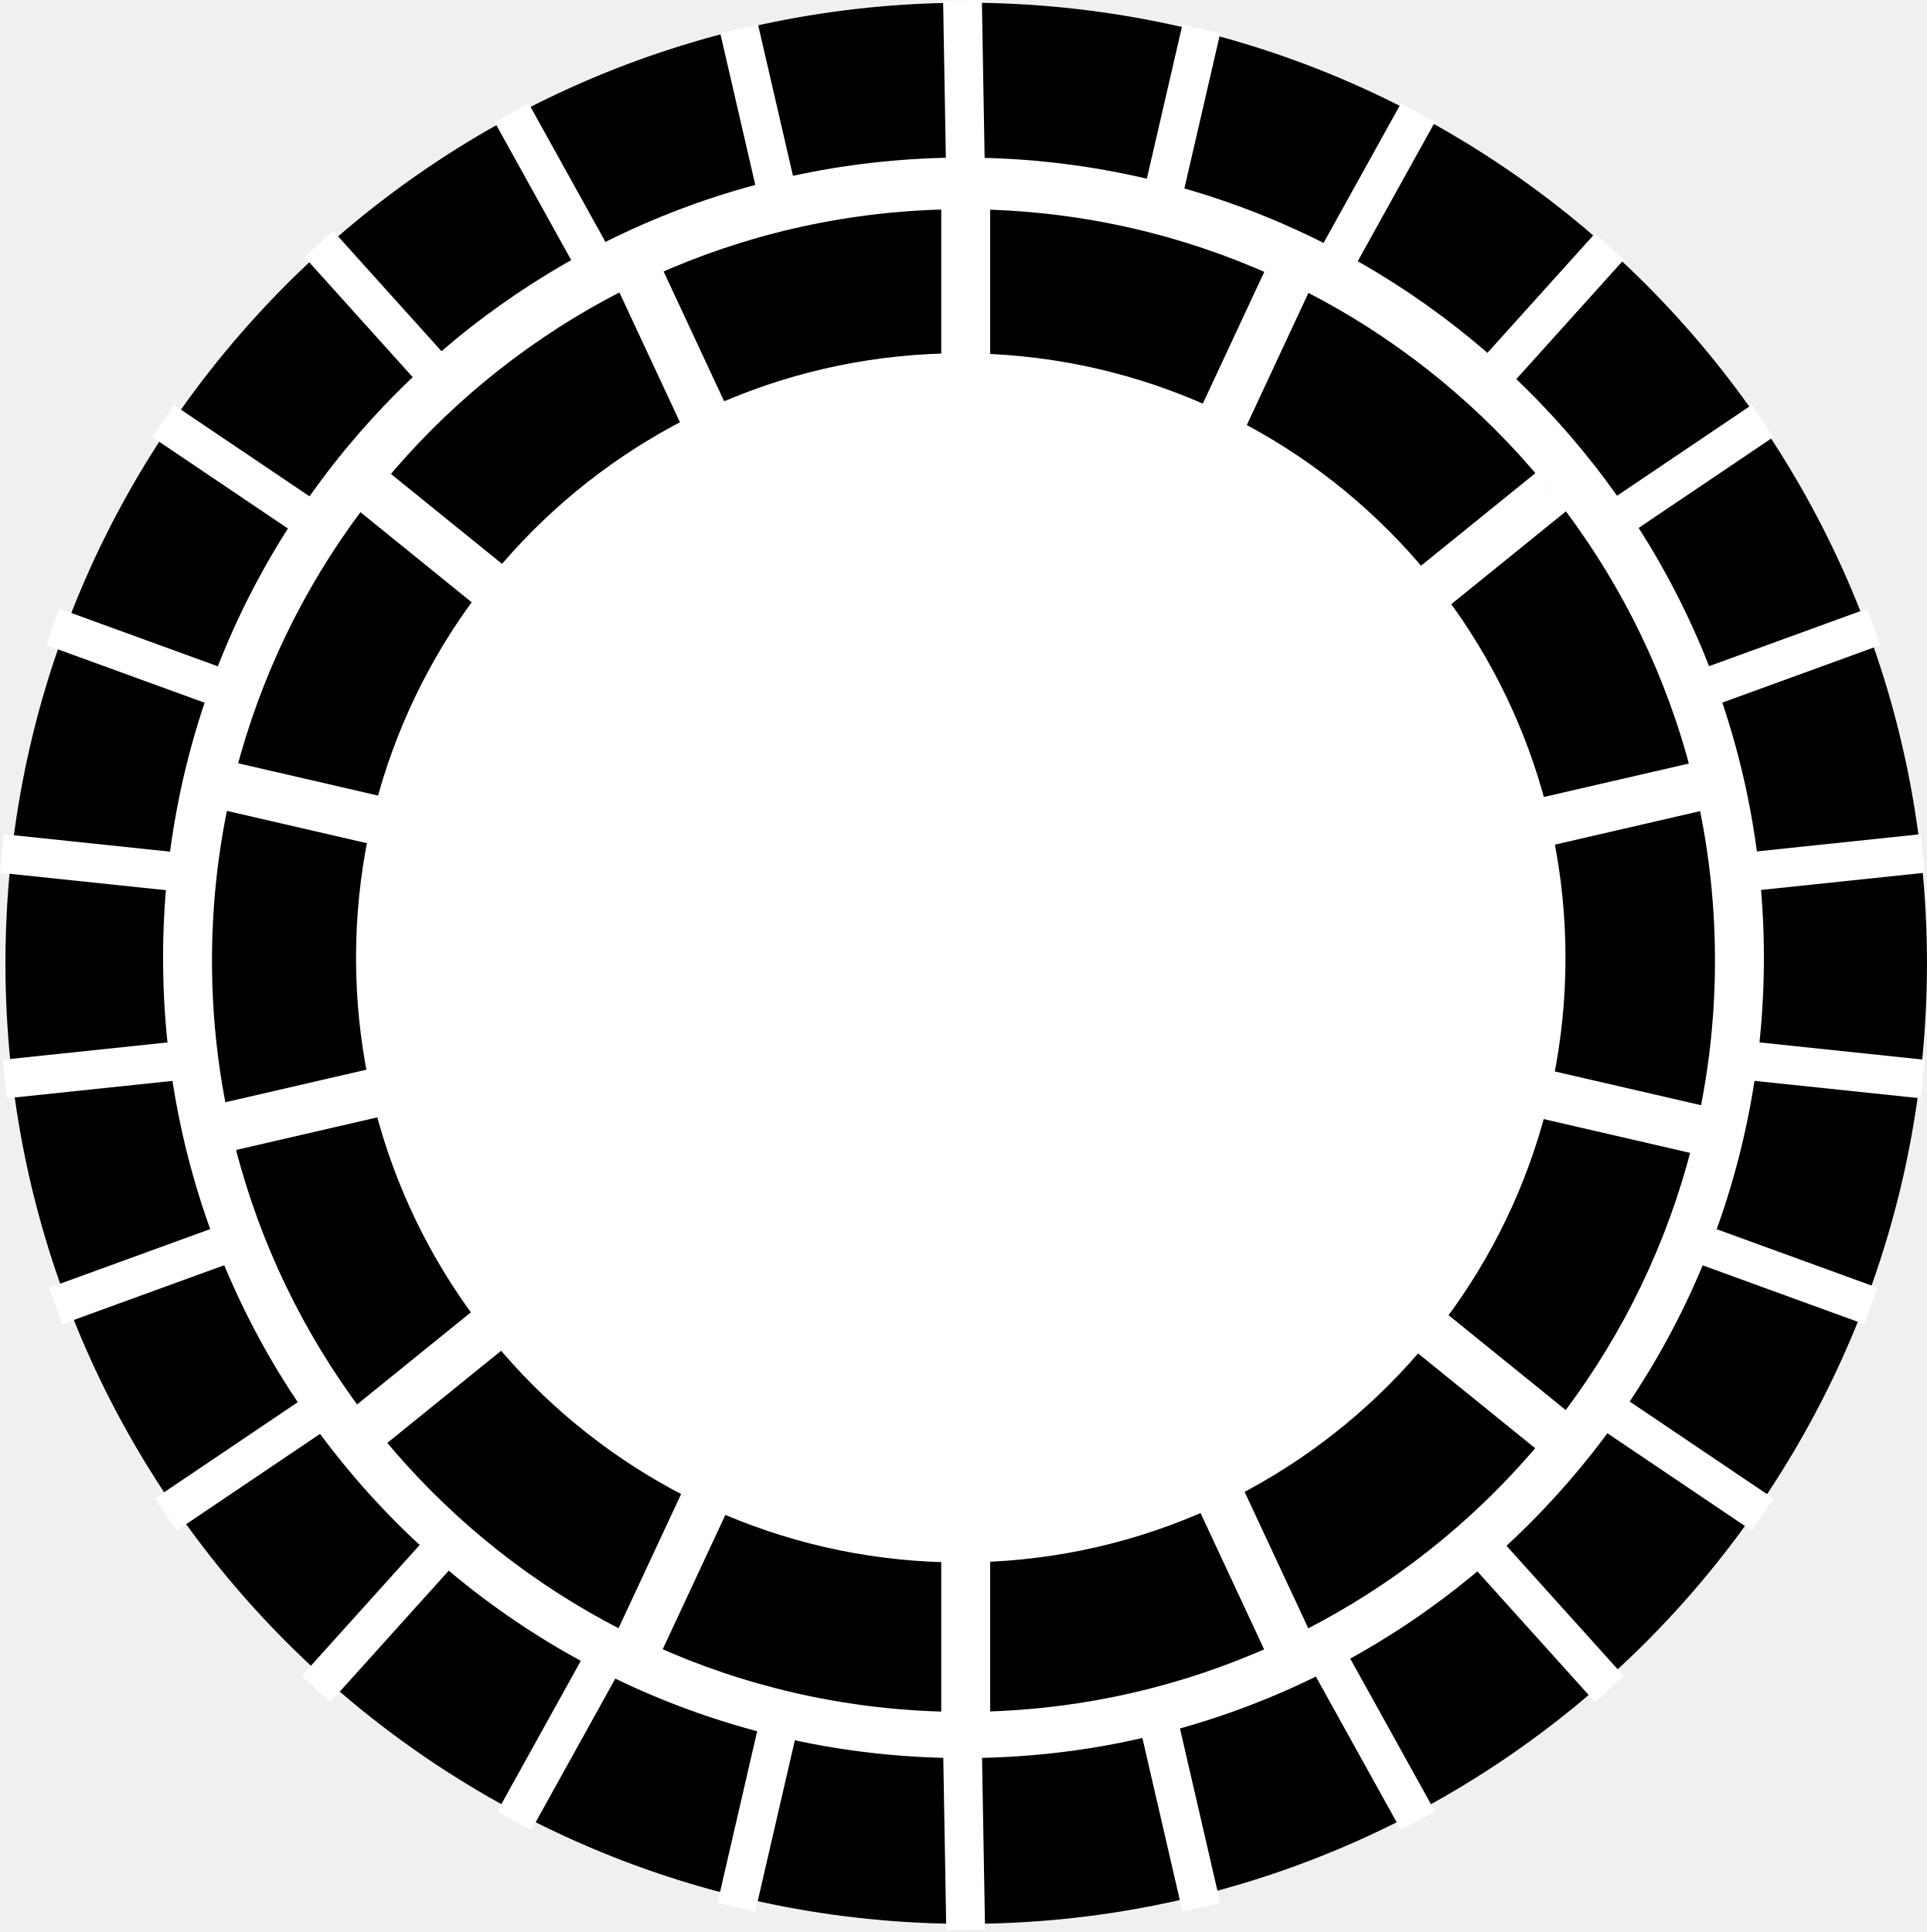
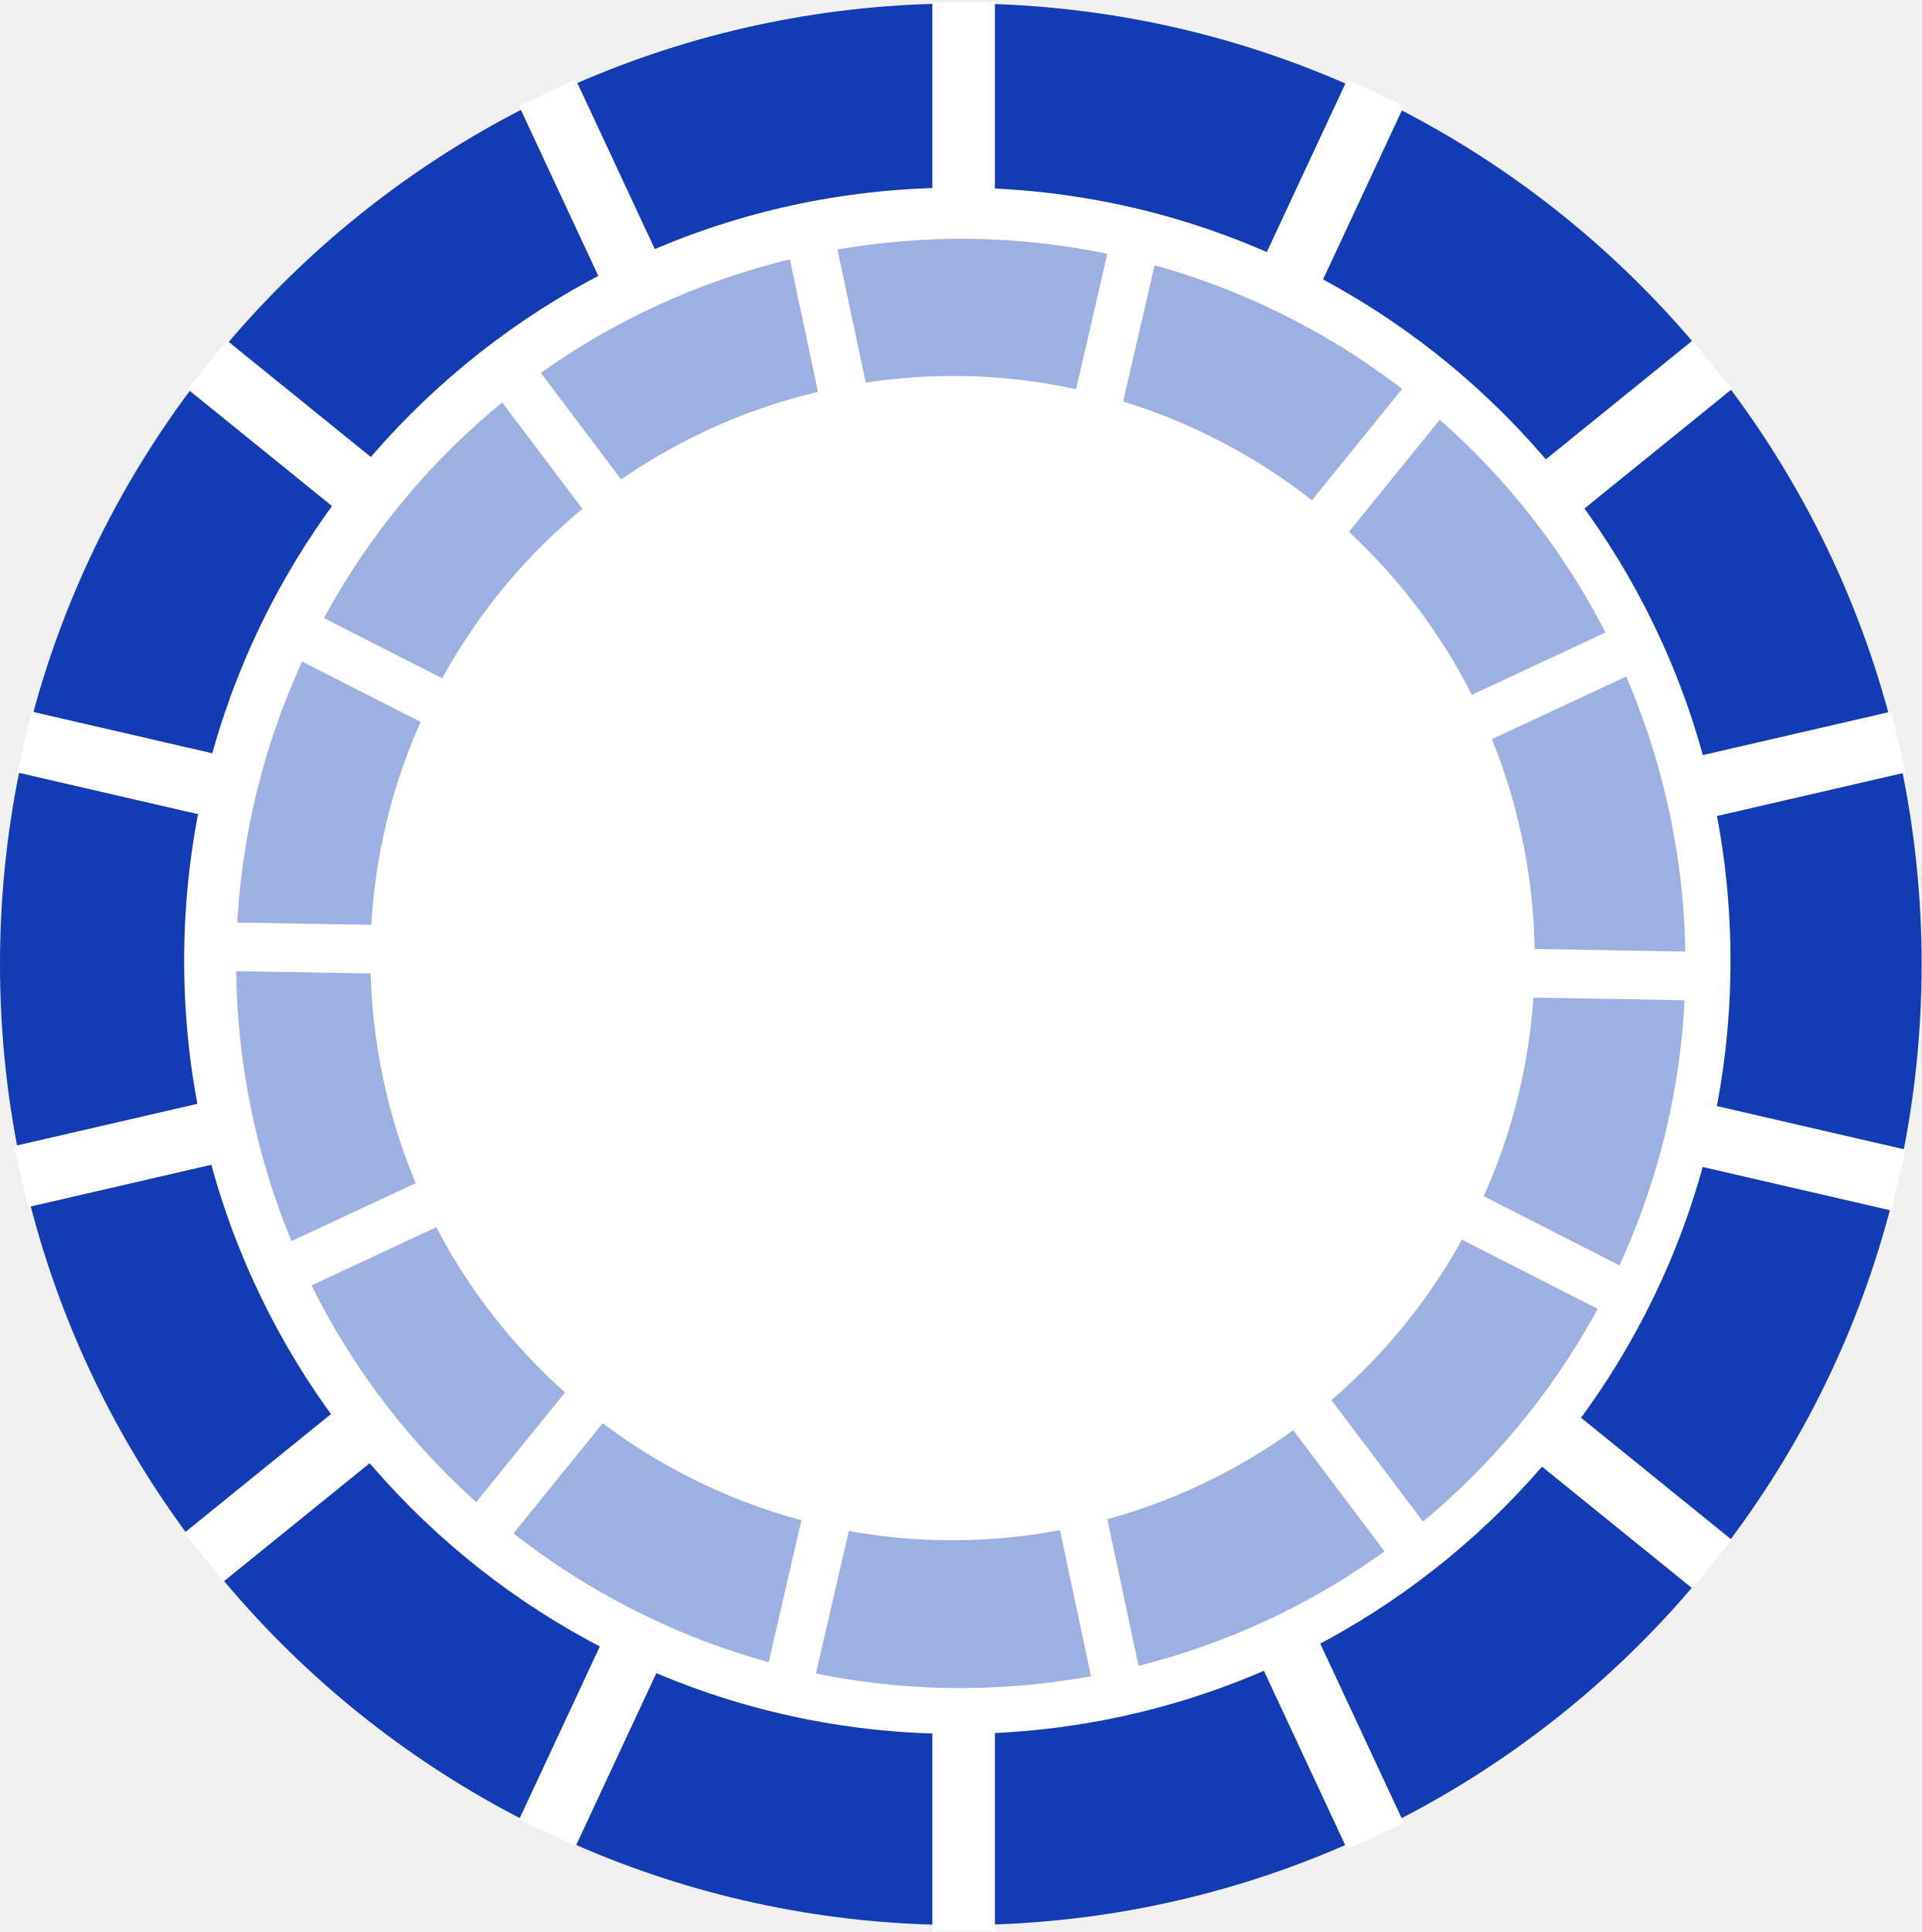
- <svg xmlns="http://www.w3.org/2000/svg" width="709px" height="711px" viewBox="0 0 709 711" version="1.1">
+ <svg xmlns="http://www.w3.org/2000/svg" width="553px" height="556px" viewBox="0 0 553 556" version="1.1">
  <defs />
  <g id="Page-1" stroke="none" stroke-width="1" fill="none" fill-rule="evenodd">
-     <g id="logo-down" transform="translate(-797, -600)">
-       <g id="Group-2" transform="translate(797, 600)">
-         <circle id="Oval" fill="#000000" cx="355.5" cy="354.5" r="353.5" />
-         <rect id="Rectangle" fill="#FFFFFF" transform="translate(674.062, 317.5944) rotate(-6) translate(-674.062, -317.5944) " x="640.562" y="310.463" width="67" height="14.263" />
-         <rect id="Rectangle" fill="#FFFFFF" transform="translate(34.06195, 317.5944) scale(-1, 1) rotate(-6) translate(-34.06195, -317.5944) " x="0.562" y="310.463" width="67" height="14.263" />
-         <rect id="Rectangle" fill="#FFFFFF" transform="translate(674.062, 393.5944) scale(-1, 1) rotate(-6) translate(-674.062, -393.5944) " x="640.562" y="386.463" width="67" height="14.263" />
-         <rect id="Rectangle" fill="#FFFFFF" transform="translate(35.06195, 393.5944) rotate(-6) translate(-35.06195, -393.5944) " x="1.562" y="386.463" width="67" height="14.263" />
-         <rect id="Rectangle" fill="#FFFFFF" transform="translate(657.9189, 242.1593) rotate(-20) translate(-657.9189, -242.1593) " x="624.419" y="235.028" width="67" height="14.263" />
-         <rect id="Rectangle" fill="#FFFFFF" transform="translate(50.9189, 242.1593) scale(-1, 1) rotate(-20) translate(-50.9189, -242.1593) " x="17.419" y="235.028" width="67" height="14.263" />
-         <rect id="Rectangle" fill="#FFFFFF" transform="translate(656.9189, 469.1593) scale(1, -1) rotate(-20) translate(-656.9189, -469.1593) " x="623.419" y="462.028" width="67" height="14.263" />
-         <rect id="Rectangle" fill="#FFFFFF" transform="translate(51.9189, 469.1593) scale(-1, -1) rotate(-20) translate(-51.9189, -469.1593) " x="18.419" y="462.028" width="67" height="14.263" />
-         <rect id="Rectangle" fill="#FFFFFF" transform="translate(620.7608, 173.6454) rotate(-34) translate(-620.7608, -173.6454) " x="587.261" y="166.514" width="67" height="14.263" />
-         <rect id="Rectangle" fill="#FFFFFF" transform="translate(87.76078, 173.6454) scale(-1, 1) rotate(-34) translate(-87.76078, -173.6454) " x="54.261" y="166.514" width="67" height="14.263" />
-         <rect id="Rectangle" fill="#FFFFFF" transform="translate(620.7608, 538.6454) scale(1, -1) rotate(-34) translate(-620.7608, -538.6454) " x="587.261" y="531.514" width="67" height="14.263" />
-         <rect id="Rectangle" fill="#FFFFFF" transform="translate(88.76078, 538.6454) scale(-1, -1) rotate(-34) translate(-88.76078, -538.6454) " x="55.261" y="531.514" width="67" height="14.263" />
-         <rect id="Rectangle" fill="#FFFFFF" transform="translate(569.7158, 115.6674) rotate(-48) translate(-569.7158, -115.6674) " x="536.216" y="108.536" width="67" height="14.263" />
-         <rect id="Rectangle" fill="#FFFFFF" transform="translate(569.7158, 115.6674) rotate(-48) translate(-569.7158, -115.6674) " x="536.216" y="108.536" width="67" height="14.263" />
-         <rect id="Rectangle" fill="#FFFFFF" transform="translate(139.7158, 114.6674) scale(-1, 1) rotate(-48) translate(-139.7158, -114.6674) " x="106.216" y="107.536" width="67" height="14.263" />
-         <rect id="Rectangle" fill="#FFFFFF" transform="translate(569.7158, 596.6674) scale(1, -1) rotate(-48) translate(-569.7158, -596.6674) " x="536.216" y="589.536" width="67" height="14.263" />
-         <rect id="Rectangle" fill="#FFFFFF" transform="translate(138.7158, 596.6674) scale(-1, -1) rotate(-48) translate(-138.7158, -596.6674) " x="105.216" y="589.536" width="67" height="14.263" />
-         <rect id="Rectangle" fill="#FFFFFF" transform="translate(505.4787, 70.7573) rotate(-61) translate(-505.4787, -70.7573) " x="471.979" y="63.626" width="67" height="14.263" />
-         <rect id="Rectangle" fill="#FFFFFF" transform="translate(204.4787, 70.7573) scale(-1, 1) rotate(-61) translate(-204.4787, -70.7573) " x="170.979" y="63.626" width="67" height="14.263" />
-         <rect id="Rectangle" fill="#FFFFFF" transform="translate(505.4787, 640.7573) scale(1, -1) rotate(-61) translate(-505.4787, -640.7573) " x="471.979" y="633.626" width="67" height="14.263" />
-         <rect id="Rectangle" fill="#FFFFFF" transform="translate(205.4787, 640.7573) scale(-1, -1) rotate(-61) translate(-205.4787, -640.7573) " x="171.979" y="633.626" width="67" height="14.263" />
-         <rect id="Rectangle" fill="#FFFFFF" transform="translate(434.4848, 43.24569) rotate(-77) translate(-434.4848, -43.24569) " x="400.985" y="36.114" width="67" height="14.263" />
-         <rect id="Rectangle" fill="#FFFFFF" transform="translate(279.4848, 43.24569) scale(-1, 1) rotate(-77) translate(-279.4848, -43.24569) " x="245.985" y="36.114" width="67" height="14.263" />
-         <circle id="Oval-2" fill="#FFFFFF" cx="354.5" cy="352.5" r="294.5" />
-         <rect id="Rectangle" fill="#FFFFFF" transform="translate(434.4848, 669.2457) scale(1, -1) rotate(-77) translate(-434.4848, -669.2457) " x="400.985" y="662.114" width="67" height="14.263" />
-         <rect id="Rectangle" fill="#FFFFFF" transform="translate(278.4848, 669.2457) scale(-1, -1) rotate(-77) translate(-278.4848, -669.2457) " x="244.985" y="662.114" width="67" height="14.263" />
-         <rect id="Rectangle" fill="#FFFFFF" transform="translate(354.7153, 33.61936) rotate(-91) translate(-354.7153, -33.61936) " x="321.215" y="26.488" width="67" height="14.263" />
-         <rect id="Rectangle" fill="#FFFFFF" transform="translate(354.7153, 676.6194) rotate(-91) translate(-354.7153, -676.6194) " x="321.215" y="669.488" width="67" height="14.263" />
-       </g>
-       <g id="Group" transform="translate(875, 676)">
-         <circle id="Oval-12" fill="#000000" cx="276.5" cy="277.5" r="276.5" />
+     <g id="logo-down" transform="translate(-959, -666)">
+       <g id="Group" transform="translate(959, 666)">
+         <circle id="Oval-12" fill="#133BB4" cx="276.5" cy="277.5" r="276.5" />
        <rect id="Rectangle" fill="#FFFFFF" transform="translate(466.6983, 126.0765) rotate(-39) translate(-466.6983, -126.0765) " x="433.198" y="117.077" width="67" height="18" />
        <rect id="Rectangle" fill="#FFFFFF" transform="translate(466.6983, 429.0765) scale(1, -1) rotate(-39) translate(-466.6983, -429.0765) " x="433.198" y="420.077" width="67" height="18" />
        <rect id="Rectangle" fill="#FFFFFF" transform="translate(85.69827, 126.0765) scale(-1, 1) rotate(-39) translate(-85.69827, -126.0765) " x="52.198" y="117.077" width="67" height="18" />
        <rect id="Rectangle" fill="#FFFFFF" transform="translate(84.69827, 427.0765) scale(-1, -1) rotate(-39) translate(-84.69827, -427.0765) " x="51.198" y="418.077" width="67" height="18" />
        <rect id="Rectangle" fill="#FFFFFF" transform="translate(39.69827, 221.0765) scale(-1, 1) rotate(-13) translate(-39.69827, -221.0765) " x="6.198" y="212.077" width="67" height="18" />
        <rect id="Rectangle" fill="#FFFFFF" transform="translate(38.69827, 331.0765) scale(-1, -1) rotate(-13) translate(-38.69827, -331.0765) " x="5.198" y="322.077" width="67" height="18" />
        <rect id="Rectangle" fill="#FFFFFF" transform="translate(513.6983, 221.0765) rotate(-13) translate(-513.6983, -221.0765) " x="480.198" y="212.077" width="67" height="18" />
        <rect id="Rectangle" fill="#FFFFFF" transform="translate(513.6983, 332.0765) scale(1, -1) rotate(-13) translate(-513.6983, -332.0765) " x="480.198" y="323.077" width="67" height="18" />
        <rect id="Rectangle" fill="#FFFFFF" transform="translate(381.6983, 57.07655) rotate(-65) translate(-381.6983, -57.07655) " x="348.198" y="48.077" width="67" height="18" />
        <rect id="Rectangle" fill="#FFFFFF" transform="translate(381.6983, 498.0765) scale(1, -1) rotate(-65) translate(-381.6983, -498.0765) " x="348.198" y="489.077" width="67" height="18" />
        <rect id="Rectangle" fill="#FFFFFF" transform="translate(171.6983, 57.07655) scale(-1, 1) rotate(-65) translate(-171.6983, -57.07655) " x="138.198" y="48.077" width="67" height="18" />
        <rect id="Rectangle" fill="#FFFFFF" transform="translate(171.6983, 497.0765) scale(-1, -1) rotate(-65) translate(-171.6983, -497.0765) " x="138.198" y="488.077" width="67" height="18" />
        <rect id="Rectangle" fill="#FFFFFF" transform="translate(277.3145, 34.16488) rotate(-90) translate(-277.3145, -34.16488) " x="243.814" y="25.165" width="67" height="18" />
        <rect id="Rectangle" fill="#FFFFFF" transform="translate(277.3145, 522.1649) rotate(-90) translate(-277.3145, -522.1649) " x="243.814" y="513.165" width="67" height="18" />
        <circle id="Oval-13" fill="#FFFFFF" cx="275.5" cy="276.5" r="222.5" />
      </g>
+       <g id="Group" transform="translate(1235.501, 943.2715) rotate(-12) translate(-1235.501, -943.2715) translate(1027.001, 733.7715)">
+         <circle id="Oval-12" fill-opacity="0.41" fill="#133BB4" cx="208.5" cy="209.5" r="208.5" />
+         <rect id="Rectangle" fill="#FFFFFF" transform="translate(352.5, 95) rotate(-39) translate(-352.5, -95) " x="327" y="88" width="51" height="14" />
+         <rect id="Rectangle" fill="#FFFFFF" transform="translate(352.5, 324) scale(1, -1) rotate(-39) translate(-352.5, -324) " x="327" y="317" width="51" height="14" />
+         <rect id="Rectangle" fill="#FFFFFF" transform="translate(64.5, 95) scale(-1, 1) rotate(-39) translate(-64.5, -95) " x="39" y="88" width="51" height="14" />
+         <rect id="Rectangle" fill="#FFFFFF" transform="translate(63.5, 322) scale(-1, -1) rotate(-39) translate(-63.5, -322) " x="38" y="315" width="51" height="14" />
+         <rect id="Rectangle" fill="#FFFFFF" transform="translate(29.5, 167) scale(-1, 1) rotate(-13) translate(-29.5, -167) " x="4" y="160" width="51" height="14" />
+         <rect id="Rectangle" fill="#FFFFFF" transform="translate(28.5, 249) scale(-1, -1) rotate(-13) translate(-28.5, -249) " x="3" y="242" width="51" height="14" />
+         <rect id="Rectangle" fill="#FFFFFF" transform="translate(388.5, 167) rotate(-13) translate(-388.5, -167) " x="363" y="160" width="51" height="14" />
+         <rect id="Rectangle" fill="#FFFFFF" transform="translate(388.5, 251) scale(1, -1) rotate(-13) translate(-388.5, -251) " x="363" y="244" width="51" height="14" />
+         <rect id="Rectangle" fill="#FFFFFF" transform="translate(288.5, 43) rotate(-65) translate(-288.5, -43) " x="263" y="36" width="51" height="14" />
+         <rect id="Rectangle" fill="#FFFFFF" transform="translate(288.5, 375) scale(1, -1) rotate(-65) translate(-288.5, -375) " x="263" y="368" width="51" height="14" />
+         <rect id="Rectangle" fill="#FFFFFF" transform="translate(129.5, 43) scale(-1, 1) rotate(-65) translate(-129.5, -43) " x="104" y="36" width="51" height="14" />
+         <rect id="Rectangle" fill="#FFFFFF" transform="translate(129.5, 375) scale(-1, -1) rotate(-65) translate(-129.5, -375) " x="104" y="368" width="51" height="14" />
+         <rect id="Rectangle" fill="#FFFFFF" transform="translate(209.5, 26) rotate(-90) translate(-209.5, -26) " x="184" y="19" width="51" height="14" />
+         <rect id="Rectangle" fill="#FFFFFF" transform="translate(209.5, 393) rotate(-90) translate(-209.5, -393) " x="184" y="386" width="51" height="14" />
+         <circle id="Oval-13" fill="#FFFFFF" cx="206.5" cy="207.5" r="167.5" />
+       </g>
    </g>
  </g>
</svg>
